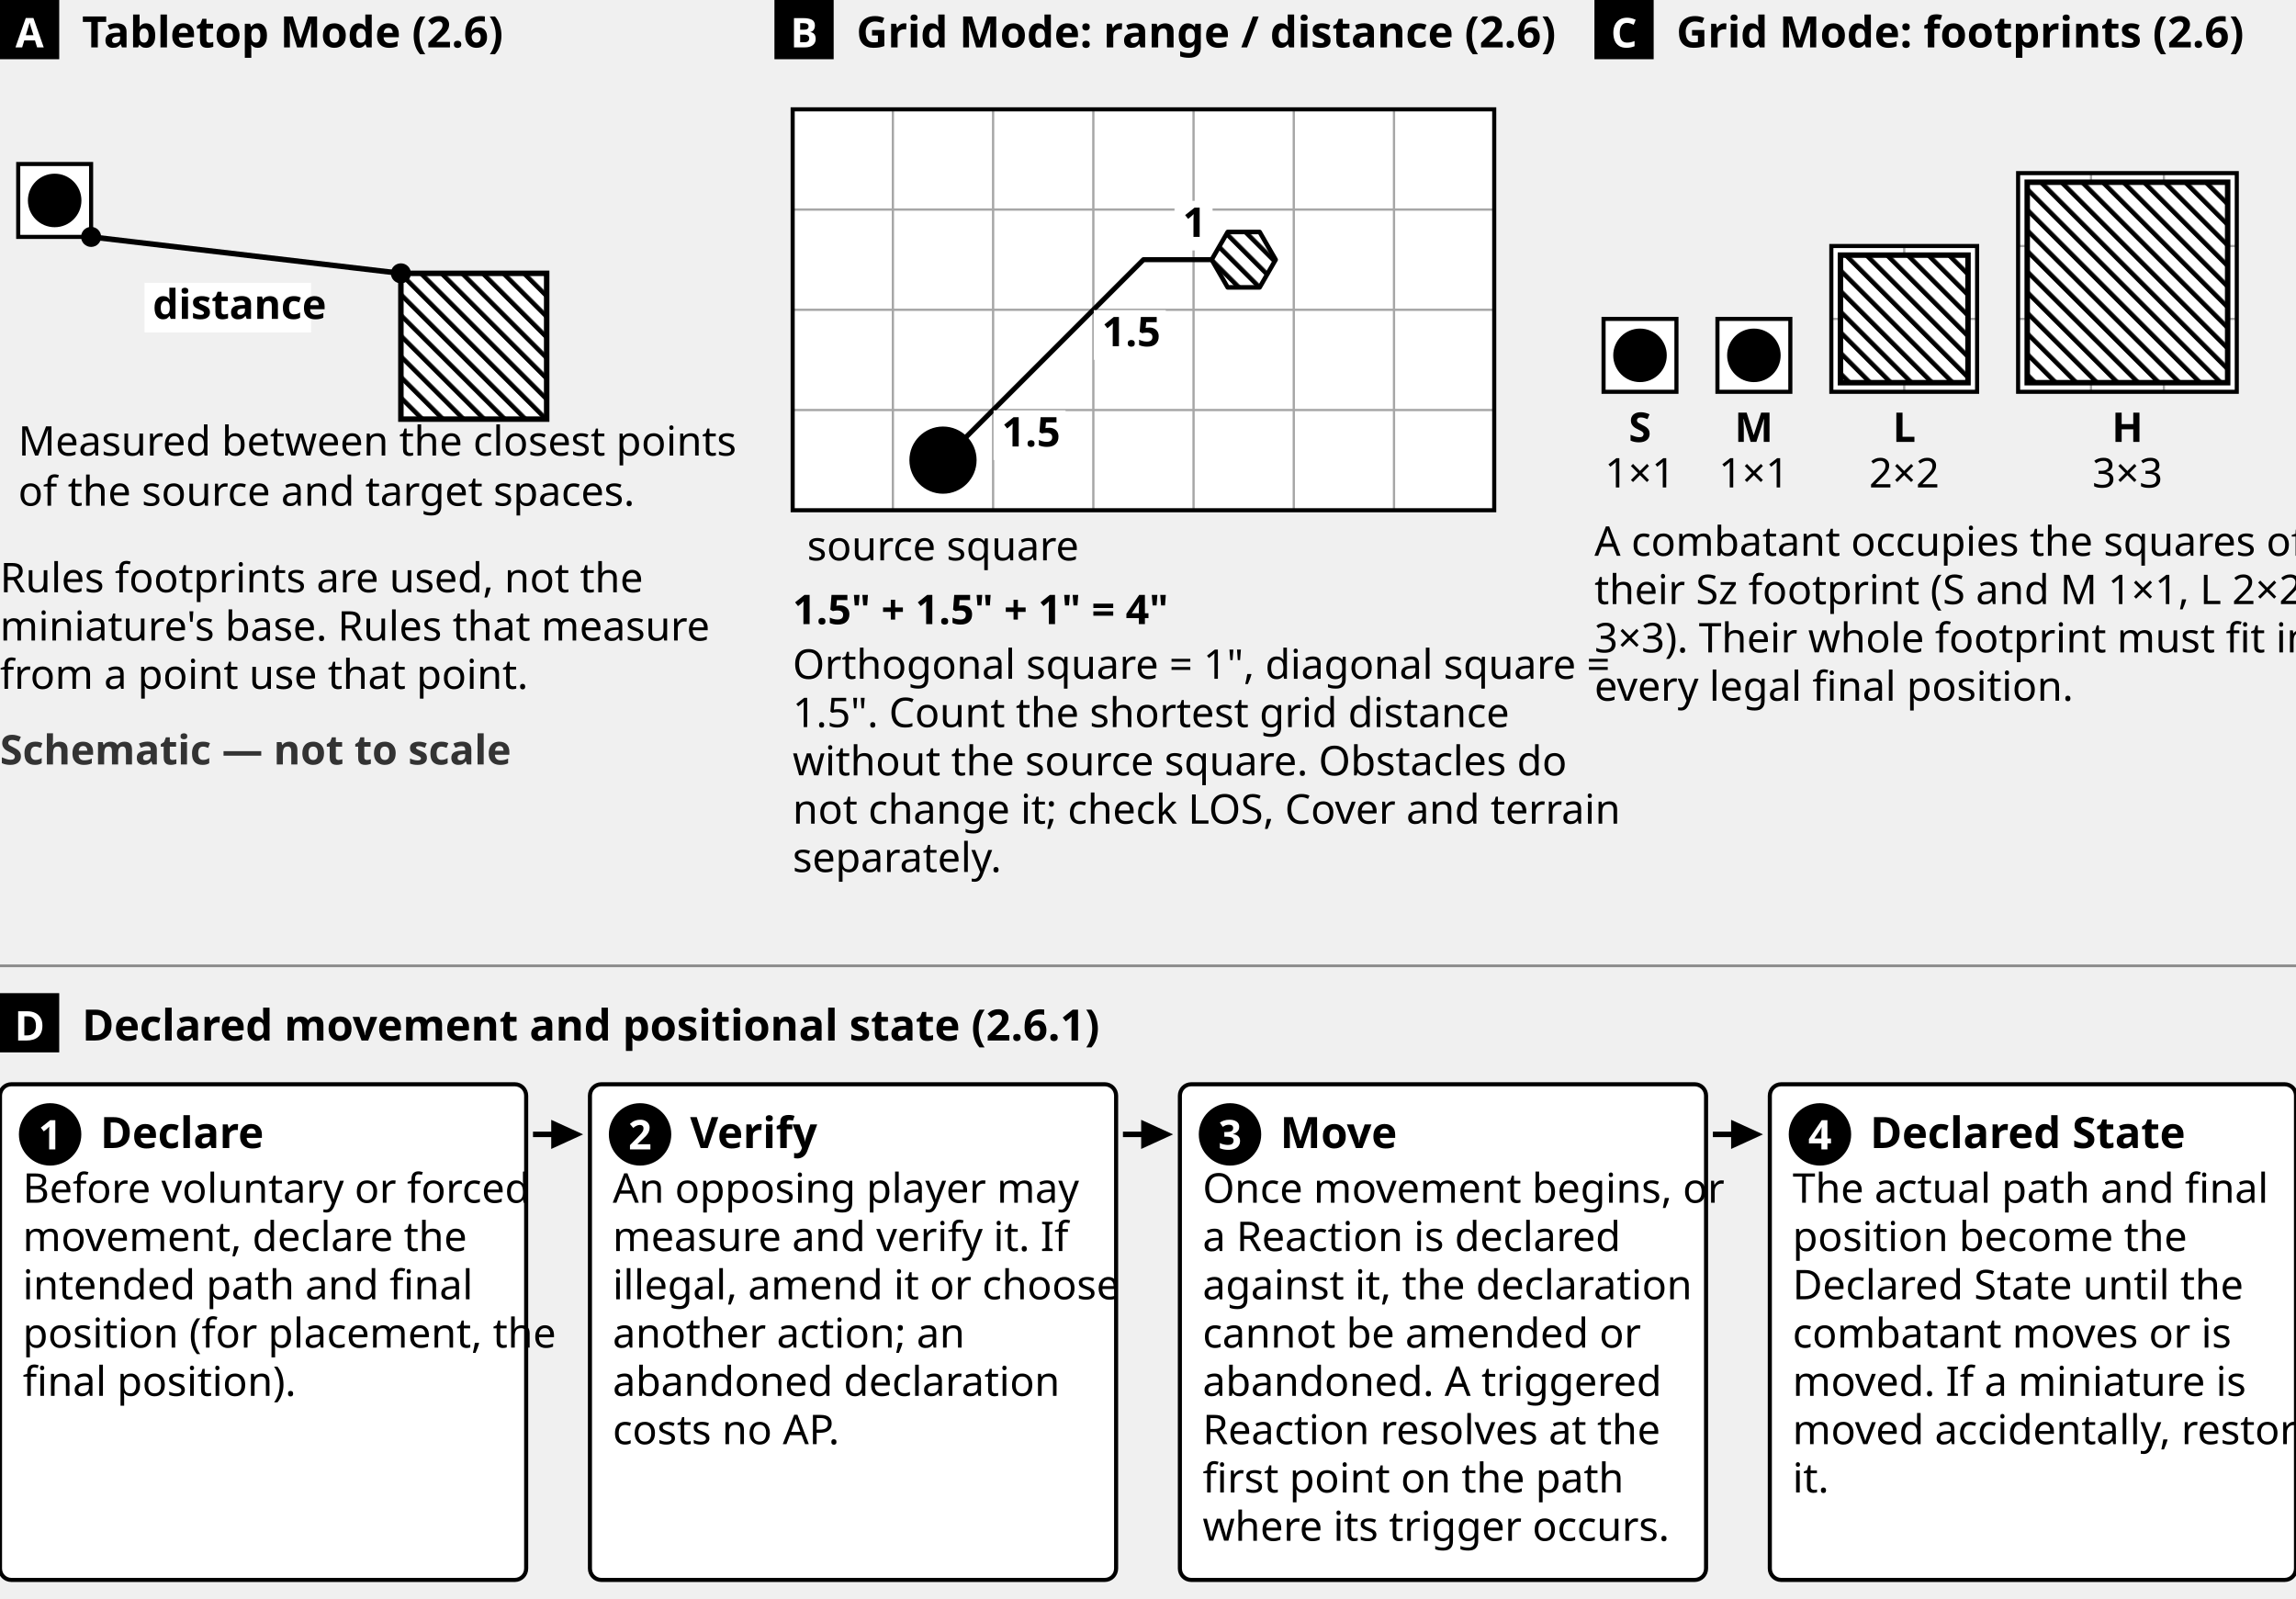
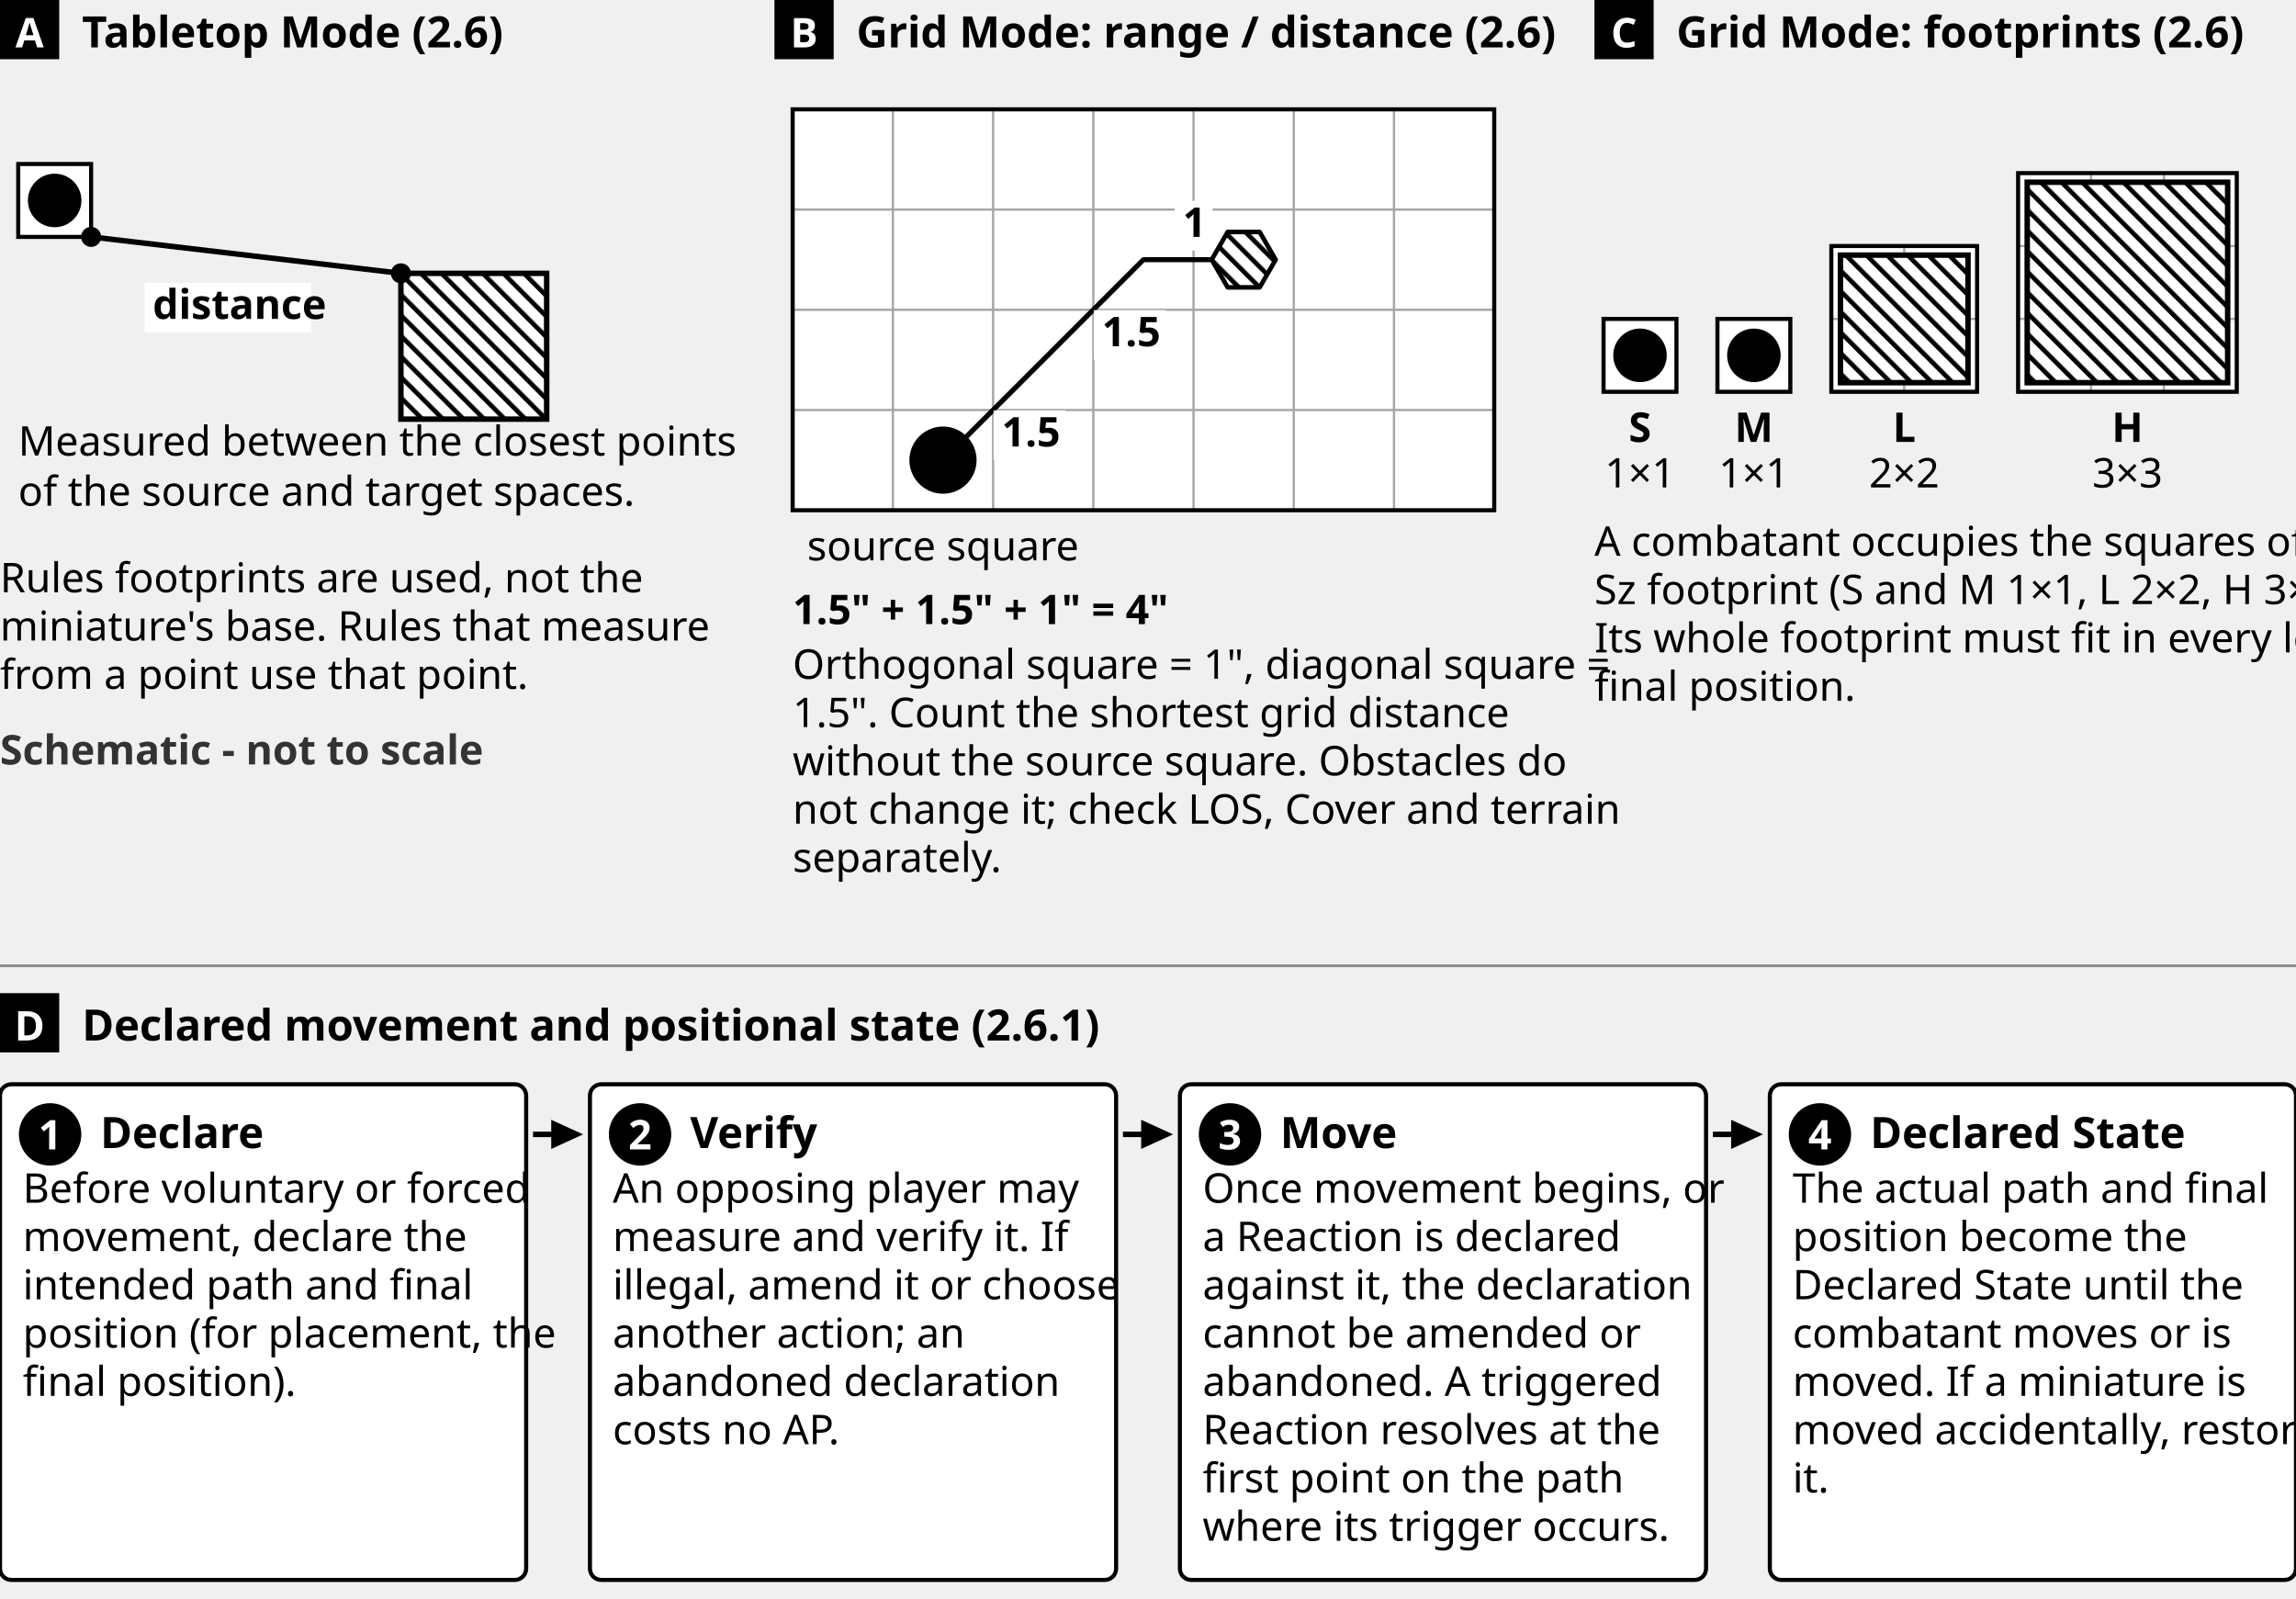
<svg xmlns="http://www.w3.org/2000/svg" width="504pt" height="350.8pt" viewBox="0 0 504 350.8">
  <defs>
    <pattern id="p-cover" width="5" height="5" patternUnits="userSpaceOnUse" patternTransform="rotate(45)">
      <rect width="5" height="5" fill="#fff" />
      <path d="M0 0.5H5M0.5 0V5" stroke="#444" stroke-width="0.7" fill="none" />
    </pattern>
    <pattern id="p-diff" width="4" height="4" patternUnits="userSpaceOnUse">
      <rect width="4" height="4" fill="#fff" />
      <circle cx="1" cy="1" r="0.75" fill="#222" />
      <circle cx="3" cy="3" r="0.75" fill="#222" />
    </pattern>
    <pattern id="p-imp" width="2.4" height="2.4" patternUnits="userSpaceOnUse" patternTransform="rotate(45)">
      <rect width="2.4" height="2.4" fill="#fff" />
      <path d="M0.4 0V2.4" stroke="#000" stroke-width="0.95" fill="none" />
    </pattern>
    <pattern id="p-mon" width="3.2" height="3.2" patternUnits="userSpaceOnUse" patternTransform="rotate(-45)">
      <rect width="3.2" height="3.2" fill="#fff" />
      <path d="M0.5 0V3.2" stroke="#000" stroke-width="1" fill="none" />
    </pattern>
    <pattern id="p-aoe" width="4" height="4" patternUnits="userSpaceOnUse" patternTransform="rotate(-45)">
      <rect width="4" height="4" fill="#fff" />
      <path d="M0.5 0V4" stroke="#777" stroke-width="1.4" fill="none" />
    </pattern>
  </defs>
  <rect x="0" y="0" width="13" height="13" fill="#000" />
  <text x="6.5" y="10.4" font-weight="700" font-family="'Source Sans 3'" font-size="9" fill="#fff" text-anchor="middle">A</text>
  <text x="18" y="10.4" font-weight="700" font-family="'Source Sans 3'" font-size="9.5" fill="#000">Tabletop Mode (2.6)</text>
  <rect x="4" y="36" width="16" height="16" fill="#fff" stroke="#000" stroke-width="0.9" />
  <circle cx="12" cy="44" r="5.5" fill="#000" stroke="#000" stroke-width="0.75" />
  <rect x="88" y="60" width="32" height="32" fill="url(#p-mon)" stroke="#000" stroke-width="1.2" />
  <line x1="20" y1="52" x2="88" y2="60" stroke="#000" stroke-width="1.2" stroke-linecap="butt" />
  <circle cx="20" cy="52" r="2.2" fill="#000" />
  <circle cx="88" cy="60" r="2.2" fill="#000" />
  <rect x="31.72" y="62.08" width="36.57" height="10.89" fill="#fff" />
  <text x="33.52" y="70" font-weight="600" font-family="'Source Sans 3'" font-size="9" fill="#000">distance</text>
  <text x="4" y="100" font-weight="400" font-family="'Source Sans 3'" font-size="9" fill="#000">Measured between the closest points</text>
  <text x="4" y="111" font-weight="400" font-family="'Source Sans 3'" font-size="9" fill="#000">of the source and target spaces.</text>
  <text x="0" y="130" font-weight="400" font-family="'Source Sans 3'" font-size="9" fill="#000">Rules footprints are used, not the</text>
  <text x="0" y="140.6" font-weight="400" font-family="'Source Sans 3'" font-size="9" fill="#000">miniature's base. Rules that measure</text>
  <text x="0" y="151.2" font-weight="400" font-family="'Source Sans 3'" font-size="9" fill="#000">from a point use that point.</text>
-   <text x="0" y="167.8" font-weight="600" font-family="'Source Sans 3'" font-size="9" fill="#333">Schematic — not to scale</text>
+   <text x="0" y="167.8" font-weight="600" font-family="'Source Sans 3'" font-size="9" fill="#333">Schematic - not to scale</text>
  <rect x="170" y="0" width="13" height="13" fill="#000" />
  <text x="176.5" y="10.4" font-weight="700" font-family="'Source Sans 3'" font-size="9" fill="#fff" text-anchor="middle">B</text>
  <text x="188" y="10.4" font-weight="700" font-family="'Source Sans 3'" font-size="9.5" fill="#000">Grid Mode: range / distance (2.6)</text>
  <rect x="174" y="24" width="154" height="88" fill="#fff" />
  <line x1="174" y1="24" x2="174" y2="112" stroke="#a6a6a6" stroke-width="0.5" stroke-linecap="butt" />
  <line x1="196" y1="24" x2="196" y2="112" stroke="#a6a6a6" stroke-width="0.5" stroke-linecap="butt" />
  <line x1="218" y1="24" x2="218" y2="112" stroke="#a6a6a6" stroke-width="0.5" stroke-linecap="butt" />
  <line x1="240" y1="24" x2="240" y2="112" stroke="#a6a6a6" stroke-width="0.5" stroke-linecap="butt" />
  <line x1="262" y1="24" x2="262" y2="112" stroke="#a6a6a6" stroke-width="0.5" stroke-linecap="butt" />
  <line x1="284" y1="24" x2="284" y2="112" stroke="#a6a6a6" stroke-width="0.5" stroke-linecap="butt" />
  <line x1="306" y1="24" x2="306" y2="112" stroke="#a6a6a6" stroke-width="0.5" stroke-linecap="butt" />
  <line x1="328" y1="24" x2="328" y2="112" stroke="#a6a6a6" stroke-width="0.5" stroke-linecap="butt" />
  <line x1="174" y1="24" x2="328" y2="24" stroke="#a6a6a6" stroke-width="0.5" stroke-linecap="butt" />
  <line x1="174" y1="46" x2="328" y2="46" stroke="#a6a6a6" stroke-width="0.5" stroke-linecap="butt" />
  <line x1="174" y1="68" x2="328" y2="68" stroke="#a6a6a6" stroke-width="0.5" stroke-linecap="butt" />
  <line x1="174" y1="90" x2="328" y2="90" stroke="#a6a6a6" stroke-width="0.5" stroke-linecap="butt" />
  <line x1="174" y1="112" x2="328" y2="112" stroke="#a6a6a6" stroke-width="0.5" stroke-linecap="butt" />
  <rect x="174" y="24" width="154" height="88" fill="none" stroke="#000" stroke-width="0.9" />
  <polyline points="207,101 229,79 251,57 273,57" fill="none" stroke="#000" stroke-width="1.1" stroke-linecap="butt" stroke-linejoin="round" />
  <circle cx="207" cy="101" r="7" fill="#000" stroke="#000" stroke-width="0.75" />
  <polygon points="280.02,57 276.51,63.08 269.49,63.08 265.98,57 269.49,50.92 276.51,50.92" fill="url(#p-mon)" stroke="#000" stroke-width="1" stroke-linejoin="round" />
  <rect x="218.1" y="90.08" width="15.8" height="10.89" fill="#fff" />
  <text x="219.9" y="98" font-weight="700" font-family="'Source Sans 3'" font-size="9" fill="#000">1.5</text>
  <rect x="240.1" y="68.08" width="15.8" height="10.89" fill="#fff" />
  <text x="241.9" y="76" font-weight="700" font-family="'Source Sans 3'" font-size="9" fill="#000">1.5</text>
  <rect x="257.82" y="44.08" width="8.35" height="10.89" fill="#fff" />
  <text x="259.62" y="52" font-weight="700" font-family="'Source Sans 3'" font-size="9" fill="#000">1</text>
  <text x="207" y="123" font-weight="400" font-family="'Source Sans 3'" font-size="9" fill="#000" text-anchor="middle">source square</text>
  <text x="174" y="137" font-weight="700" font-family="'Source Sans 3'" font-size="9" fill="#000">1.5" + 1.5" + 1" = 4"</text>
  <text x="174" y="149" font-weight="400" font-family="'Source Sans 3'" font-size="9" fill="#000">Orthogonal square = 1", diagonal square =</text>
  <text x="174" y="159.6" font-weight="400" font-family="'Source Sans 3'" font-size="9" fill="#000">1.5". Count the shortest grid distance</text>
  <text x="174" y="170.2" font-weight="400" font-family="'Source Sans 3'" font-size="9" fill="#000">without the source square. Obstacles do</text>
  <text x="174" y="180.8" font-weight="400" font-family="'Source Sans 3'" font-size="9" fill="#000">not change it; check LOS, Cover and terrain</text>
  <text x="174" y="191.4" font-weight="400" font-family="'Source Sans 3'" font-size="9" fill="#000">separately.</text>
  <rect x="350" y="0" width="13" height="13" fill="#000" />
  <text x="356.5" y="10.4" font-weight="700" font-family="'Source Sans 3'" font-size="9" fill="#fff" text-anchor="middle">C</text>
  <text x="368" y="10.4" font-weight="700" font-family="'Source Sans 3'" font-size="9.5" fill="#000">Grid Mode: footprints (2.6)</text>
  <rect x="352" y="70" width="16" height="16" fill="#fff" />
  <line x1="352" y1="70" x2="352" y2="86" stroke="#a6a6a6" stroke-width="0.5" stroke-linecap="butt" />
  <line x1="368" y1="70" x2="368" y2="86" stroke="#a6a6a6" stroke-width="0.5" stroke-linecap="butt" />
  <line x1="352" y1="70" x2="368" y2="70" stroke="#a6a6a6" stroke-width="0.5" stroke-linecap="butt" />
  <line x1="352" y1="86" x2="368" y2="86" stroke="#a6a6a6" stroke-width="0.5" stroke-linecap="butt" />
  <rect x="352" y="70" width="16" height="16" fill="none" stroke="#000" stroke-width="0.9" />
  <circle cx="360" cy="78" r="5.5" fill="#000" stroke="#000" stroke-width="0.75" />
  <text x="360" y="97" font-weight="700" font-family="'Source Sans 3'" font-size="9" fill="#000" text-anchor="middle">S</text>
  <text x="360" y="107" font-weight="400" font-family="'Source Sans 3'" font-size="9" fill="#000" text-anchor="middle">1×1</text>
  <rect x="377" y="70" width="16" height="16" fill="#fff" />
  <line x1="377" y1="70" x2="377" y2="86" stroke="#a6a6a6" stroke-width="0.5" stroke-linecap="butt" />
  <line x1="393" y1="70" x2="393" y2="86" stroke="#a6a6a6" stroke-width="0.5" stroke-linecap="butt" />
  <line x1="377" y1="70" x2="393" y2="70" stroke="#a6a6a6" stroke-width="0.5" stroke-linecap="butt" />
  <line x1="377" y1="86" x2="393" y2="86" stroke="#a6a6a6" stroke-width="0.5" stroke-linecap="butt" />
  <rect x="377" y="70" width="16" height="16" fill="none" stroke="#000" stroke-width="0.9" />
  <circle cx="385" cy="78" r="5.5" fill="#000" stroke="#000" stroke-width="0.75" />
  <text x="385" y="97" font-weight="700" font-family="'Source Sans 3'" font-size="9" fill="#000" text-anchor="middle">M</text>
  <text x="385" y="107" font-weight="400" font-family="'Source Sans 3'" font-size="9" fill="#000" text-anchor="middle">1×1</text>
  <rect x="402" y="54" width="32" height="32" fill="#fff" />
  <line x1="402" y1="54" x2="402" y2="86" stroke="#a6a6a6" stroke-width="0.5" stroke-linecap="butt" />
  <line x1="418" y1="54" x2="418" y2="86" stroke="#a6a6a6" stroke-width="0.5" stroke-linecap="butt" />
  <line x1="434" y1="54" x2="434" y2="86" stroke="#a6a6a6" stroke-width="0.5" stroke-linecap="butt" />
  <line x1="402" y1="54" x2="434" y2="54" stroke="#a6a6a6" stroke-width="0.5" stroke-linecap="butt" />
  <line x1="402" y1="70" x2="434" y2="70" stroke="#a6a6a6" stroke-width="0.5" stroke-linecap="butt" />
  <line x1="402" y1="86" x2="434" y2="86" stroke="#a6a6a6" stroke-width="0.5" stroke-linecap="butt" />
  <rect x="402" y="54" width="32" height="32" fill="none" stroke="#000" stroke-width="0.9" />
  <rect x="404" y="56" width="28" height="28" fill="url(#p-mon)" stroke="#000" stroke-width="1.2" />
  <text x="418" y="97" font-weight="700" font-family="'Source Sans 3'" font-size="9" fill="#000" text-anchor="middle">L</text>
  <text x="418" y="107" font-weight="400" font-family="'Source Sans 3'" font-size="9" fill="#000" text-anchor="middle">2×2</text>
  <rect x="443" y="38" width="48" height="48" fill="#fff" />
  <line x1="443" y1="38" x2="443" y2="86" stroke="#a6a6a6" stroke-width="0.5" stroke-linecap="butt" />
  <line x1="459" y1="38" x2="459" y2="86" stroke="#a6a6a6" stroke-width="0.5" stroke-linecap="butt" />
  <line x1="475" y1="38" x2="475" y2="86" stroke="#a6a6a6" stroke-width="0.5" stroke-linecap="butt" />
  <line x1="491" y1="38" x2="491" y2="86" stroke="#a6a6a6" stroke-width="0.5" stroke-linecap="butt" />
  <line x1="443" y1="38" x2="491" y2="38" stroke="#a6a6a6" stroke-width="0.5" stroke-linecap="butt" />
  <line x1="443" y1="54" x2="491" y2="54" stroke="#a6a6a6" stroke-width="0.5" stroke-linecap="butt" />
  <line x1="443" y1="70" x2="491" y2="70" stroke="#a6a6a6" stroke-width="0.5" stroke-linecap="butt" />
  <line x1="443" y1="86" x2="491" y2="86" stroke="#a6a6a6" stroke-width="0.5" stroke-linecap="butt" />
  <rect x="443" y="38" width="48" height="48" fill="none" stroke="#000" stroke-width="0.9" />
  <rect x="445" y="40" width="44" height="44" fill="url(#p-mon)" stroke="#000" stroke-width="1.2" />
  <text x="467" y="97" font-weight="700" font-family="'Source Sans 3'" font-size="9" fill="#000" text-anchor="middle">H</text>
  <text x="467" y="107" font-weight="400" font-family="'Source Sans 3'" font-size="9" fill="#000" text-anchor="middle">3×3</text>
-   <text x="350" y="122" font-weight="400" font-family="'Source Sans 3'" font-size="9" fill="#000">A combatant occupies the squares of</text>
-   <text x="350" y="132.6" font-weight="400" font-family="'Source Sans 3'" font-size="9" fill="#000">their Sz footprint (S and M 1×1, L 2×2, H</text>
-   <text x="350" y="143.2" font-weight="400" font-family="'Source Sans 3'" font-size="9" fill="#000">3×3). Their whole footprint must fit in</text>
-   <text x="350" y="153.8" font-weight="400" font-family="'Source Sans 3'" font-size="9" fill="#000">every legal final position.</text>
+   <text x="350" y="122" font-weight="400" font-family="'Source Sans 3'" font-size="9" fill="#000">A combatant occupies the squares of its</text>
+   <text x="350" y="132.6" font-weight="400" font-family="'Source Sans 3'" font-size="9" fill="#000">Sz footprint (S and M 1×1, L 2×2, H 3×3).</text>
+   <text x="350" y="143.2" font-weight="400" font-family="'Source Sans 3'" font-size="9" fill="#000">Its whole footprint must fit in every legal</text>
+   <text x="350" y="153.8" font-weight="400" font-family="'Source Sans 3'" font-size="9" fill="#000">final position.</text>
  <line x1="0" y1="212" x2="504" y2="212" stroke="#8c8c8c" stroke-width="0.6" stroke-linecap="butt" />
  <rect x="0" y="218" width="13" height="13" fill="#000" />
  <text x="6.5" y="228.4" font-weight="700" font-family="'Source Sans 3'" font-size="9" fill="#fff" text-anchor="middle">D</text>
  <text x="18" y="228.4" font-weight="700" font-family="'Source Sans 3'" font-size="9.5" fill="#000">Declared movement and positional state (2.6.1)</text>
  <rect x="0" y="238" width="115.5" height="108.8" fill="#fff" stroke="#000" stroke-width="0.9" rx="2.5" />
  <circle cx="11" cy="249" r="6.6" fill="#000" stroke="#000" stroke-width="0.5" />
  <text x="11" y="252.3" font-weight="700" font-family="'Source Sans 3'" font-size="9" fill="#fff" text-anchor="middle">1</text>
  <text x="22" y="252" font-weight="700" font-family="'Source Sans 3'" font-size="9.5" fill="#000">Declare</text>
  <text x="5" y="264" font-weight="400" font-family="'Source Sans 3'" font-size="9" fill="#000">Before voluntary or forced</text>
  <text x="5" y="274.6" font-weight="400" font-family="'Source Sans 3'" font-size="9" fill="#000">movement, declare the</text>
  <text x="5" y="285.2" font-weight="400" font-family="'Source Sans 3'" font-size="9" fill="#000">intended path and final</text>
  <text x="5" y="295.8" font-weight="400" font-family="'Source Sans 3'" font-size="9" fill="#000">position (for placement, the</text>
  <text x="5" y="306.4" font-weight="400" font-family="'Source Sans 3'" font-size="9" fill="#000">final position).</text>
  <line x1="117" y1="249" x2="122" y2="249" stroke="#000" stroke-width="1.2" stroke-linecap="butt" />
  <polygon points="128,249 121,245.8 121,252.2" fill="#000" />
  <rect x="129.5" y="238" width="115.5" height="108.8" fill="#fff" stroke="#000" stroke-width="0.9" rx="2.5" />
  <circle cx="140.5" cy="249" r="6.6" fill="#000" stroke="#000" stroke-width="0.5" />
  <text x="140.5" y="252.3" font-weight="700" font-family="'Source Sans 3'" font-size="9" fill="#fff" text-anchor="middle">2</text>
  <text x="151.5" y="252" font-weight="700" font-family="'Source Sans 3'" font-size="9.5" fill="#000">Verify</text>
  <text x="134.5" y="264" font-weight="400" font-family="'Source Sans 3'" font-size="9" fill="#000">An opposing player may</text>
  <text x="134.5" y="274.6" font-weight="400" font-family="'Source Sans 3'" font-size="9" fill="#000">measure and verify it. If</text>
  <text x="134.5" y="285.2" font-weight="400" font-family="'Source Sans 3'" font-size="9" fill="#000">illegal, amend it or choose</text>
  <text x="134.5" y="295.8" font-weight="400" font-family="'Source Sans 3'" font-size="9" fill="#000">another action; an</text>
  <text x="134.5" y="306.4" font-weight="400" font-family="'Source Sans 3'" font-size="9" fill="#000">abandoned declaration</text>
  <text x="134.5" y="317" font-weight="400" font-family="'Source Sans 3'" font-size="9" fill="#000">costs no AP.</text>
  <line x1="246.5" y1="249" x2="251.5" y2="249" stroke="#000" stroke-width="1.2" stroke-linecap="butt" />
  <polygon points="257.5,249 250.5,245.8 250.5,252.2" fill="#000" />
  <rect x="259" y="238" width="115.5" height="108.8" fill="#fff" stroke="#000" stroke-width="0.9" rx="2.5" />
  <circle cx="270" cy="249" r="6.6" fill="#000" stroke="#000" stroke-width="0.5" />
  <text x="270" y="252.3" font-weight="700" font-family="'Source Sans 3'" font-size="9" fill="#fff" text-anchor="middle">3</text>
  <text x="281" y="252" font-weight="700" font-family="'Source Sans 3'" font-size="9.5" fill="#000">Move</text>
  <text x="264" y="264" font-weight="400" font-family="'Source Sans 3'" font-size="9" fill="#000">Once movement begins, or</text>
  <text x="264" y="274.6" font-weight="400" font-family="'Source Sans 3'" font-size="9" fill="#000">a Reaction is declared</text>
  <text x="264" y="285.2" font-weight="400" font-family="'Source Sans 3'" font-size="9" fill="#000">against it, the declaration</text>
  <text x="264" y="295.8" font-weight="400" font-family="'Source Sans 3'" font-size="9" fill="#000">cannot be amended or</text>
  <text x="264" y="306.4" font-weight="400" font-family="'Source Sans 3'" font-size="9" fill="#000">abandoned. A triggered</text>
  <text x="264" y="317" font-weight="400" font-family="'Source Sans 3'" font-size="9" fill="#000">Reaction resolves at the</text>
  <text x="264" y="327.6" font-weight="400" font-family="'Source Sans 3'" font-size="9" fill="#000">first point on the path</text>
  <text x="264" y="338.2" font-weight="400" font-family="'Source Sans 3'" font-size="9" fill="#000">where its trigger occurs.</text>
  <line x1="376" y1="249" x2="381" y2="249" stroke="#000" stroke-width="1.2" stroke-linecap="butt" />
  <polygon points="387,249 380,245.8 380,252.2" fill="#000" />
  <rect x="388.5" y="238" width="115.5" height="108.8" fill="#fff" stroke="#000" stroke-width="0.9" rx="2.5" />
  <circle cx="399.5" cy="249" r="6.6" fill="#000" stroke="#000" stroke-width="0.5" />
  <text x="399.5" y="252.3" font-weight="700" font-family="'Source Sans 3'" font-size="9" fill="#fff" text-anchor="middle">4</text>
  <text x="410.5" y="252" font-weight="700" font-family="'Source Sans 3'" font-size="9.5" fill="#000">Declared State</text>
  <text x="393.5" y="264" font-weight="400" font-family="'Source Sans 3'" font-size="9" fill="#000">The actual path and final</text>
  <text x="393.5" y="274.6" font-weight="400" font-family="'Source Sans 3'" font-size="9" fill="#000">position become the</text>
  <text x="393.5" y="285.2" font-weight="400" font-family="'Source Sans 3'" font-size="9" fill="#000">Declared State until the</text>
  <text x="393.5" y="295.8" font-weight="400" font-family="'Source Sans 3'" font-size="9" fill="#000">combatant moves or is</text>
  <text x="393.5" y="306.4" font-weight="400" font-family="'Source Sans 3'" font-size="9" fill="#000">moved. If a miniature is</text>
  <text x="393.5" y="317" font-weight="400" font-family="'Source Sans 3'" font-size="9" fill="#000">moved accidentally, restore</text>
  <text x="393.5" y="327.6" font-weight="400" font-family="'Source Sans 3'" font-size="9" fill="#000">it.</text>
</svg>
